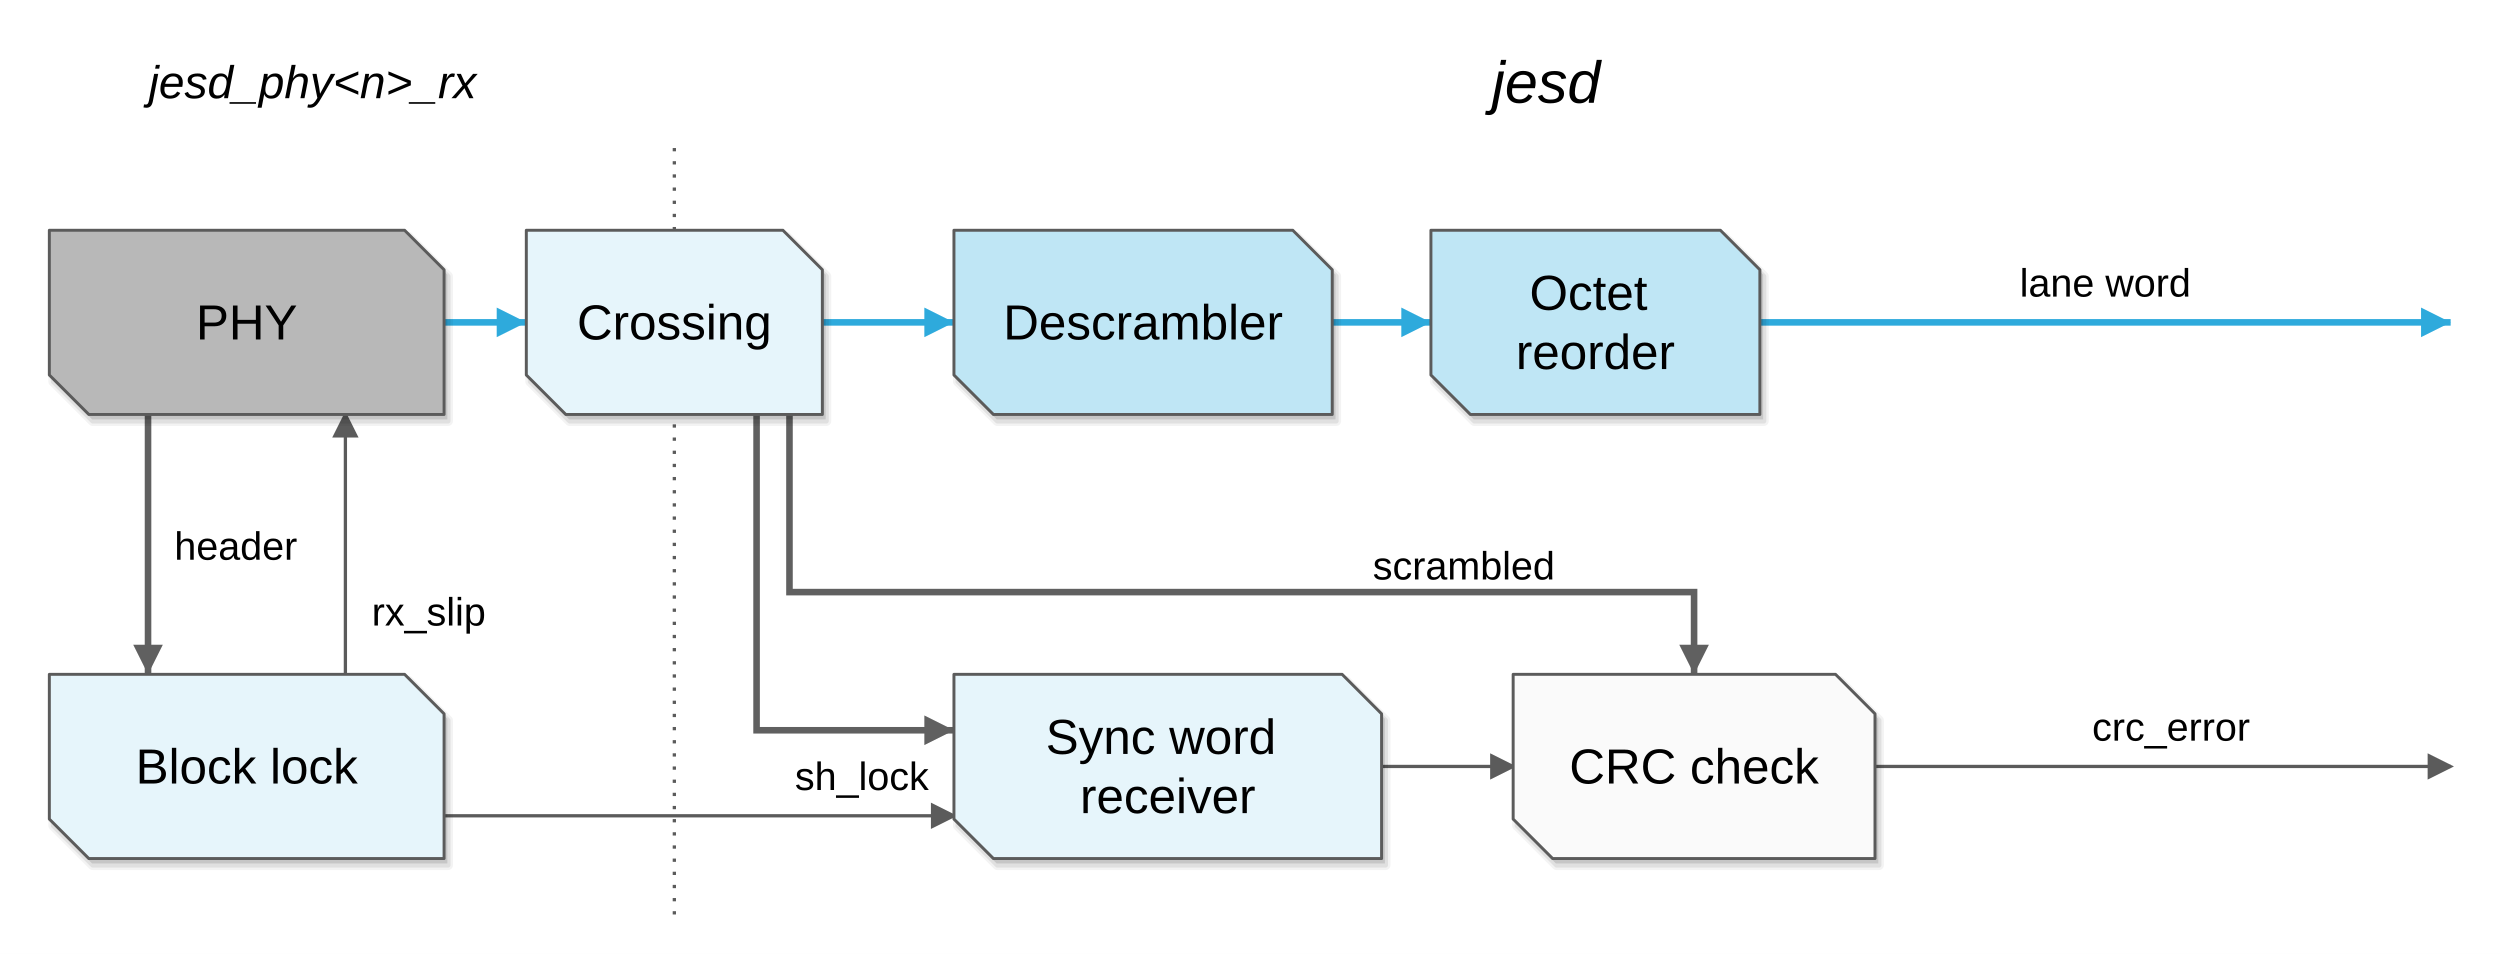
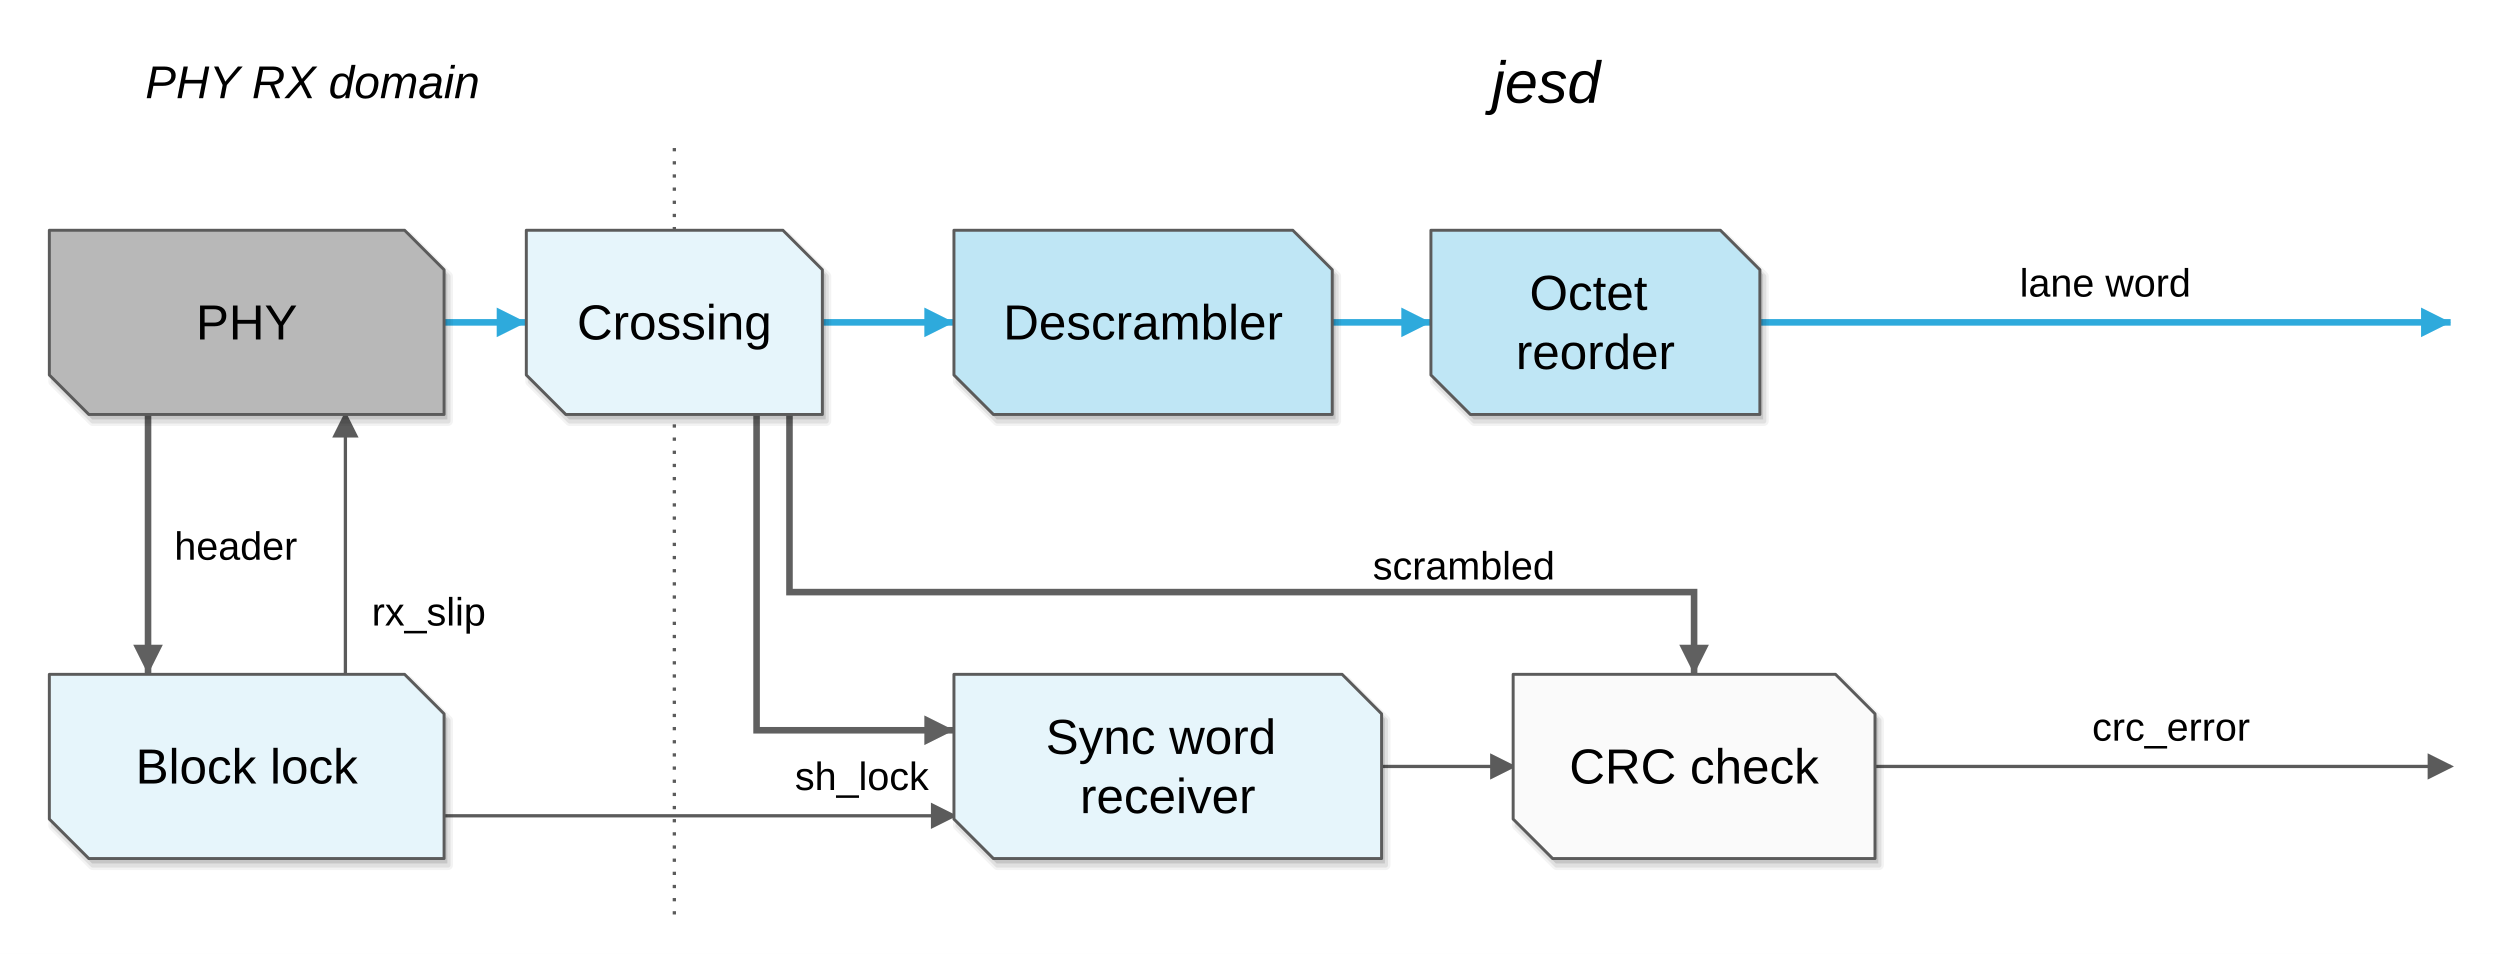
<svg xmlns="http://www.w3.org/2000/svg" width="760" height="290" viewBox="0 0 760 290">
  <defs>
    <marker id="arrow-ctrl" markerUnits="userSpaceOnUse" markerWidth="8" markerHeight="8" refX="7" refY="4" orient="auto">
      <path d="M0,0 L8,4 L0,8 Z" fill="#5b5b5b" />
    </marker>
    <marker id="arrow-ctrl-rev" markerUnits="userSpaceOnUse" markerWidth="8" markerHeight="8" refX="1" refY="4" orient="auto">
      <path d="M8,0 L0,4 L8,8 Z" fill="#5b5b5b" />
    </marker>
    <marker id="arrow-stream" markerUnits="userSpaceOnUse" markerWidth="9" markerHeight="9" refX="9" refY="4.5" orient="auto">
      <path d="M0,0 L9,4.5 L0,9 Z" fill="#606060" />
    </marker>
    <marker id="arrow-accent" markerUnits="userSpaceOnUse" markerWidth="9" markerHeight="9" refX="9" refY="4.5" orient="auto">
      <path d="M0,0 L9,4.5 L0,9 Z" fill="#2eaadc" />
    </marker>
    <marker id="arrow-accent-rev" markerUnits="userSpaceOnUse" markerWidth="9" markerHeight="9" refX="0" refY="4.5" orient="auto">
      <path d="M9,0 L0,4.5 L9,9 Z" fill="#2eaadc" />
    </marker>
    <marker id="arrow-stream-rev" markerUnits="userSpaceOnUse" markerWidth="9" markerHeight="9" refX="0" refY="4.5" orient="auto">
      <path d="M9,0 L0,4.5 L9,9 Z" fill="#606060" />
    </marker>
  </defs>
  <rect width="100%" height="100%" fill="#ffffff" />
  <polyline points="205,45 205,280" fill="none" stroke="#5b5b5b" stroke-width="1.0" stroke-dasharray="1,3" />
  <polyline points="135,98 160,98" fill="none" stroke="#2eaadc" stroke-width="2.0" marker-end="url(#arrow-accent)" />
  <polyline points="250,98 290,98" fill="none" stroke="#2eaadc" stroke-width="2.0" marker-end="url(#arrow-accent)" />
  <polyline points="405,98 435,98" fill="none" stroke="#2eaadc" stroke-width="2.0" marker-end="url(#arrow-accent)" />
  <polyline points="535,98 745,98" fill="none" stroke="#2eaadc" stroke-width="2.0" marker-end="url(#arrow-accent)" />
  <text x="640" y="86" font-family="Carlito, Calibri, 'Liberation Sans', Arial, sans-serif" font-size="12" fill="#000000" text-anchor="middle" dominant-baseline="central">
    <tspan x="640" dy="0">lane word</tspan>
  </text>
  <polyline points="45,126 45,205" fill="none" stroke="#606060" stroke-width="2.0" marker-end="url(#arrow-stream)" />
  <text x="53" y="166" font-family="Carlito, Calibri, 'Liberation Sans', Arial, sans-serif" font-size="12" fill="#000000" text-anchor="start" dominant-baseline="central">
    <tspan x="53" dy="0">header</tspan>
  </text>
  <polyline points="105,205 105,126" fill="none" stroke="#5b5b5b" stroke-width="1.0" marker-end="url(#arrow-ctrl)" />
  <text x="113" y="186" font-family="Carlito, Calibri, 'Liberation Sans', Arial, sans-serif" font-size="12" fill="#000000" text-anchor="start" dominant-baseline="central">
    <tspan x="113" dy="0">rx_slip</tspan>
  </text>
  <polyline points="230,126 230,222 290,222" fill="none" stroke="#606060" stroke-width="2.0" marker-end="url(#arrow-stream)" />
  <polyline points="135,248 290,248" fill="none" stroke="#5b5b5b" stroke-width="1.0" marker-end="url(#arrow-ctrl)" />
  <text x="262" y="236" font-family="Carlito, Calibri, 'Liberation Sans', Arial, sans-serif" font-size="12" fill="#000000" text-anchor="middle" dominant-baseline="central">
    <tspan x="262" dy="0">sh_lock</tspan>
  </text>
  <polyline points="240,126 240,180 515,180 515,205" fill="none" stroke="#606060" stroke-width="2.0" marker-end="url(#arrow-stream)" />
  <text x="445" y="172" font-family="Carlito, Calibri, 'Liberation Sans', Arial, sans-serif" font-size="12" fill="#000000" text-anchor="middle" dominant-baseline="central">
    <tspan x="445" dy="0">scrambled</tspan>
  </text>
  <polyline points="420,233 460,233" fill="none" stroke="#5b5b5b" stroke-width="1.0" marker-end="url(#arrow-ctrl)" />
  <polyline points="570,233 745,233" fill="none" stroke="#5b5b5b" stroke-width="1.0" marker-end="url(#arrow-ctrl)" />
  <text x="660" y="221" font-family="Carlito, Calibri, 'Liberation Sans', Arial, sans-serif" font-size="12" fill="#000000" text-anchor="middle" dominant-baseline="central">
    <tspan x="660" dy="0">crc_error</tspan>
  </text>
  <g fill="#000000" stroke="#000000" stroke-width="3.0" opacity="0.05" stroke-linejoin="round" aria-hidden="true">
    <path d="M16.2,72 L124.2,72 L136.2,84 L136.2,128 Q136.2,128 136.2,128 L28.2,128 L16.2,116 L16.2,72 Q16.2,72 16.2,72 Z" />
  </g>
  <g fill="#000000" stroke="#000000" stroke-width="1.5" opacity="0.08" stroke-linejoin="round" aria-hidden="true">
    <path d="M16.2,72 L124.2,72 L136.2,84 L136.2,128 Q136.2,128 136.2,128 L28.2,128 L16.2,116 L16.2,72 Q16.2,72 16.2,72 Z" />
  </g>
  <g fill="#000000" stroke="#000000" stroke-width="0" opacity="0.12" stroke-linejoin="round" aria-hidden="true">
    <path d="M16,71.5 L124,71.5 L136,83.5 L136,127.5 Q136,127.5 136,127.5 L28,127.5 L16,115.5 L16,71.5 Q16,71.5 16,71.5 Z" />
  </g>
  <g fill="#b8b8b8" stroke="#5b5b5b" stroke-width="0.9" stroke-linejoin="round">
    <path d="M15,70 L123,70 L135,82 L135,126 Q135,126 135,126 L27,126 L15,114 L15,70 Q15,70 15,70 Z" />
  </g>
  <text x="75" y="98" font-family="Carlito, Calibri, 'Liberation Sans', Arial, sans-serif" font-size="15" fill="#000000" text-anchor="middle" dominant-baseline="central">
    <tspan x="75" dy="0">PHY</tspan>
  </text>
  <g fill="#000000" stroke="#000000" stroke-width="3.0" opacity="0.05" stroke-linejoin="round" aria-hidden="true">
    <path d="M161.2,72 L239.2,72 L251.2,84 L251.2,128 Q251.2,128 251.2,128 L173.2,128 L161.2,116 L161.2,72 Q161.2,72 161.2,72 Z" />
  </g>
  <g fill="#000000" stroke="#000000" stroke-width="1.5" opacity="0.08" stroke-linejoin="round" aria-hidden="true">
    <path d="M161.2,72 L239.2,72 L251.2,84 L251.2,128 Q251.2,128 251.2,128 L173.2,128 L161.2,116 L161.2,72 Q161.2,72 161.2,72 Z" />
  </g>
  <g fill="#000000" stroke="#000000" stroke-width="0" opacity="0.12" stroke-linejoin="round" aria-hidden="true">
    <path d="M161,71.5 L239,71.5 L251,83.5 L251,127.5 Q251,127.5 251,127.5 L173,127.5 L161,115.5 L161,71.5 Q161,71.5 161,71.5 Z" />
  </g>
  <g fill="#e6f5fb" stroke="#5b5b5b" stroke-width="0.9" stroke-linejoin="round">
    <path d="M160,70 L238,70 L250,82 L250,126 Q250,126 250,126 L172,126 L160,114 L160,70 Q160,70 160,70 Z" />
  </g>
  <text x="205" y="98" font-family="Carlito, Calibri, 'Liberation Sans', Arial, sans-serif" font-size="15" fill="#000000" text-anchor="middle" dominant-baseline="central">
    <tspan x="205" dy="0">Crossing</tspan>
  </text>
  <g fill="#000000" stroke="#000000" stroke-width="3.0" opacity="0.05" stroke-linejoin="round" aria-hidden="true">
    <path d="M291.2,72 L394.2,72 L406.2,84 L406.2,128 Q406.2,128 406.2,128 L303.2,128 L291.2,116 L291.2,72 Q291.2,72 291.2,72 Z" />
  </g>
  <g fill="#000000" stroke="#000000" stroke-width="1.5" opacity="0.08" stroke-linejoin="round" aria-hidden="true">
    <path d="M291.2,72 L394.2,72 L406.2,84 L406.2,128 Q406.2,128 406.2,128 L303.2,128 L291.2,116 L291.2,72 Q291.2,72 291.2,72 Z" />
  </g>
  <g fill="#000000" stroke="#000000" stroke-width="0" opacity="0.12" stroke-linejoin="round" aria-hidden="true">
    <path d="M291,71.5 L394,71.5 L406,83.5 L406,127.5 Q406,127.5 406,127.5 L303,127.5 L291,115.5 L291,71.5 Q291,71.5 291,71.5 Z" />
  </g>
  <g fill="#bfe6f5" stroke="#5b5b5b" stroke-width="0.9" stroke-linejoin="round">
    <path d="M290,70 L393,70 L405,82 L405,126 Q405,126 405,126 L302,126 L290,114 L290,70 Q290,70 290,70 Z" />
  </g>
  <text x="347.5" y="98" font-family="Carlito, Calibri, 'Liberation Sans', Arial, sans-serif" font-size="15" fill="#000000" text-anchor="middle" dominant-baseline="central">
    <tspan x="347.5" dy="0">Descrambler</tspan>
  </text>
  <g fill="#000000" stroke="#000000" stroke-width="3.0" opacity="0.05" stroke-linejoin="round" aria-hidden="true">
    <path d="M436.2,72 L524.2,72 L536.2,84 L536.2,128 Q536.2,128 536.2,128 L448.2,128 L436.2,116 L436.2,72 Q436.2,72 436.2,72 Z" />
  </g>
  <g fill="#000000" stroke="#000000" stroke-width="1.5" opacity="0.08" stroke-linejoin="round" aria-hidden="true">
    <path d="M436.2,72 L524.2,72 L536.2,84 L536.2,128 Q536.2,128 536.2,128 L448.2,128 L436.2,116 L436.2,72 Q436.2,72 436.2,72 Z" />
  </g>
  <g fill="#000000" stroke="#000000" stroke-width="0" opacity="0.12" stroke-linejoin="round" aria-hidden="true">
    <path d="M436,71.5 L524,71.5 L536,83.5 L536,127.5 Q536,127.5 536,127.5 L448,127.5 L436,115.5 L436,71.5 Q436,71.5 436,71.5 Z" />
  </g>
  <g fill="#bfe6f5" stroke="#5b5b5b" stroke-width="0.9" stroke-linejoin="round">
    <path d="M435,70 L523,70 L535,82 L535,126 Q535,126 535,126 L447,126 L435,114 L435,70 Q435,70 435,70 Z" />
  </g>
  <text x="485" y="89" font-family="Carlito, Calibri, 'Liberation Sans', Arial, sans-serif" font-size="15" fill="#000000" text-anchor="middle" dominant-baseline="central">
    <tspan x="485" dy="0">Octet</tspan>
    <tspan x="485" dy="18">reorder</tspan>
  </text>
  <g fill="#000000" stroke="#000000" stroke-width="3.0" opacity="0.05" stroke-linejoin="round" aria-hidden="true">
    <path d="M16.2,207 L124.2,207 L136.2,219 L136.2,263 Q136.2,263 136.2,263 L28.2,263 L16.2,251 L16.2,207 Q16.2,207 16.2,207 Z" />
  </g>
  <g fill="#000000" stroke="#000000" stroke-width="1.5" opacity="0.08" stroke-linejoin="round" aria-hidden="true">
    <path d="M16.2,207 L124.2,207 L136.2,219 L136.2,263 Q136.2,263 136.2,263 L28.2,263 L16.2,251 L16.2,207 Q16.2,207 16.2,207 Z" />
  </g>
  <g fill="#000000" stroke="#000000" stroke-width="0" opacity="0.12" stroke-linejoin="round" aria-hidden="true">
    <path d="M16,206.5 L124,206.5 L136,218.5 L136,262.5 Q136,262.5 136,262.5 L28,262.5 L16,250.5 L16,206.5 Q16,206.5 16,206.5 Z" />
  </g>
  <g fill="#e6f5fb" stroke="#5b5b5b" stroke-width="0.9" stroke-linejoin="round">
    <path d="M15,205 L123,205 L135,217 L135,261 Q135,261 135,261 L27,261 L15,249 L15,205 Q15,205 15,205 Z" />
  </g>
  <text x="75" y="233" font-family="Carlito, Calibri, 'Liberation Sans', Arial, sans-serif" font-size="15" fill="#000000" text-anchor="middle" dominant-baseline="central">
    <tspan x="75" dy="0">Block lock</tspan>
  </text>
  <g fill="#000000" stroke="#000000" stroke-width="3.0" opacity="0.05" stroke-linejoin="round" aria-hidden="true">
    <path d="M291.2,207 L409.2,207 L421.2,219 L421.2,263 Q421.2,263 421.2,263 L303.2,263 L291.2,251 L291.2,207 Q291.2,207 291.2,207 Z" />
  </g>
  <g fill="#000000" stroke="#000000" stroke-width="1.5" opacity="0.08" stroke-linejoin="round" aria-hidden="true">
    <path d="M291.2,207 L409.2,207 L421.2,219 L421.2,263 Q421.2,263 421.2,263 L303.2,263 L291.2,251 L291.2,207 Q291.2,207 291.2,207 Z" />
  </g>
  <g fill="#000000" stroke="#000000" stroke-width="0" opacity="0.12" stroke-linejoin="round" aria-hidden="true">
    <path d="M291,206.5 L409,206.5 L421,218.5 L421,262.5 Q421,262.5 421,262.5 L303,262.5 L291,250.5 L291,206.5 Q291,206.5 291,206.5 Z" />
  </g>
  <g fill="#e6f5fb" stroke="#5b5b5b" stroke-width="0.9" stroke-linejoin="round">
    <path d="M290,205 L408,205 L420,217 L420,261 Q420,261 420,261 L302,261 L290,249 L290,205 Q290,205 290,205 Z" />
  </g>
  <text x="355" y="224" font-family="Carlito, Calibri, 'Liberation Sans', Arial, sans-serif" font-size="15" fill="#000000" text-anchor="middle" dominant-baseline="central">
    <tspan x="355" dy="0">Sync word</tspan>
    <tspan x="355" dy="18">receiver</tspan>
  </text>
  <g fill="#000000" stroke="#000000" stroke-width="3.0" opacity="0.05" stroke-linejoin="round" aria-hidden="true">
    <path d="M461.2,207 L559.2,207 L571.2,219 L571.2,263 Q571.2,263 571.2,263 L473.2,263 L461.2,251 L461.2,207 Q461.2,207 461.2,207 Z" />
  </g>
  <g fill="#000000" stroke="#000000" stroke-width="1.5" opacity="0.08" stroke-linejoin="round" aria-hidden="true">
    <path d="M461.2,207 L559.2,207 L571.2,219 L571.2,263 Q571.2,263 571.2,263 L473.2,263 L461.2,251 L461.2,207 Q461.2,207 461.2,207 Z" />
  </g>
  <g fill="#000000" stroke="#000000" stroke-width="0" opacity="0.12" stroke-linejoin="round" aria-hidden="true">
    <path d="M461,206.5 L559,206.5 L571,218.5 L571,262.5 Q571,262.5 571,262.5 L473,262.5 L461,250.5 L461,206.5 Q461,206.5 461,206.5 Z" />
  </g>
  <g fill="#fafafa" stroke="#5b5b5b" stroke-width="0.9" stroke-linejoin="round">
    <path d="M460,205 L558,205 L570,217 L570,261 Q570,261 570,261 L472,261 L460,249 L460,205 Q460,205 460,205 Z" />
  </g>
  <text x="515" y="233" font-family="Carlito, Calibri, 'Liberation Sans', Arial, sans-serif" font-size="15" fill="#000000" text-anchor="middle" dominant-baseline="central">
    <tspan x="515" dy="0">CRC check</tspan>
  </text>
  <text x="95" y="25" font-family="Carlito, Calibri, 'Liberation Sans', Arial, sans-serif" font-size="14" fill="#000000" text-anchor="middle" font-style="italic" dominant-baseline="central">
-     <tspan x="95" dy="0">jesd_phy&lt;n&gt;_rx</tspan>
+     <tspan x="95" dy="0">PHY RX domain</tspan>
  </text>
  <text x="470" y="25" font-family="Carlito, Calibri, 'Liberation Sans', Arial, sans-serif" font-size="18" fill="#000000" text-anchor="middle" font-style="italic" dominant-baseline="central">
    <tspan x="470" dy="0">jesd</tspan>
  </text>
</svg>
